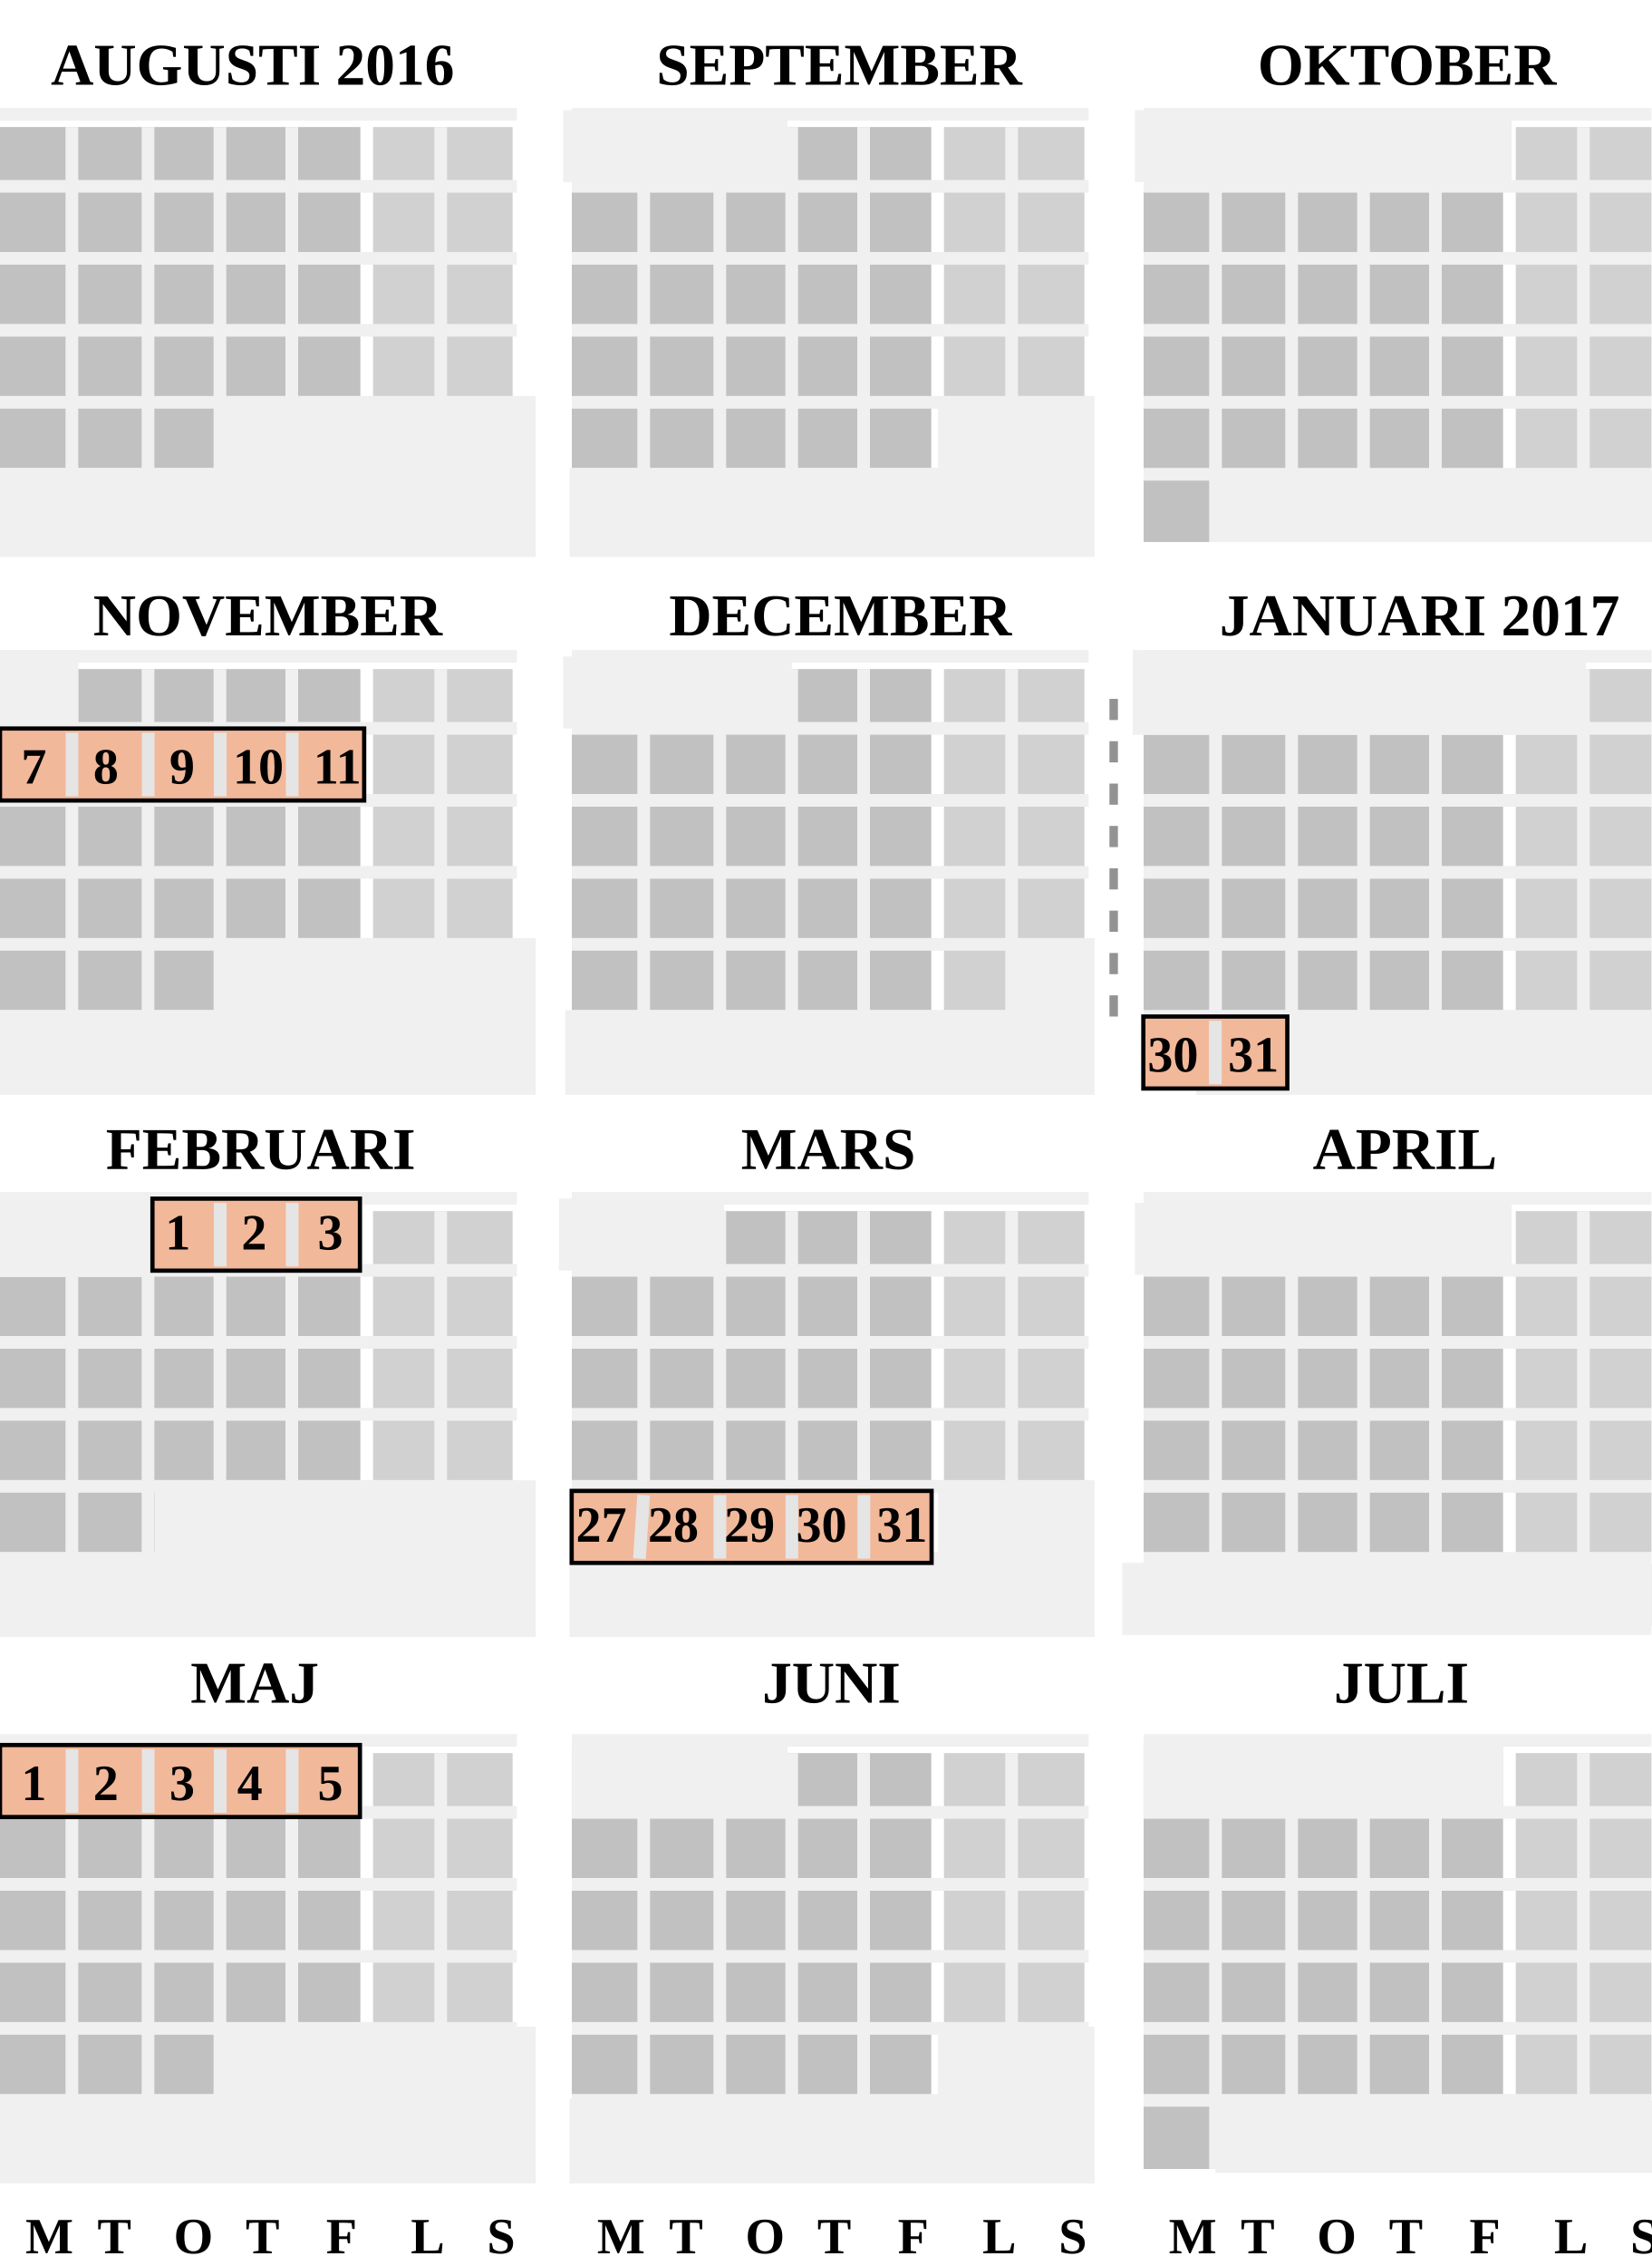
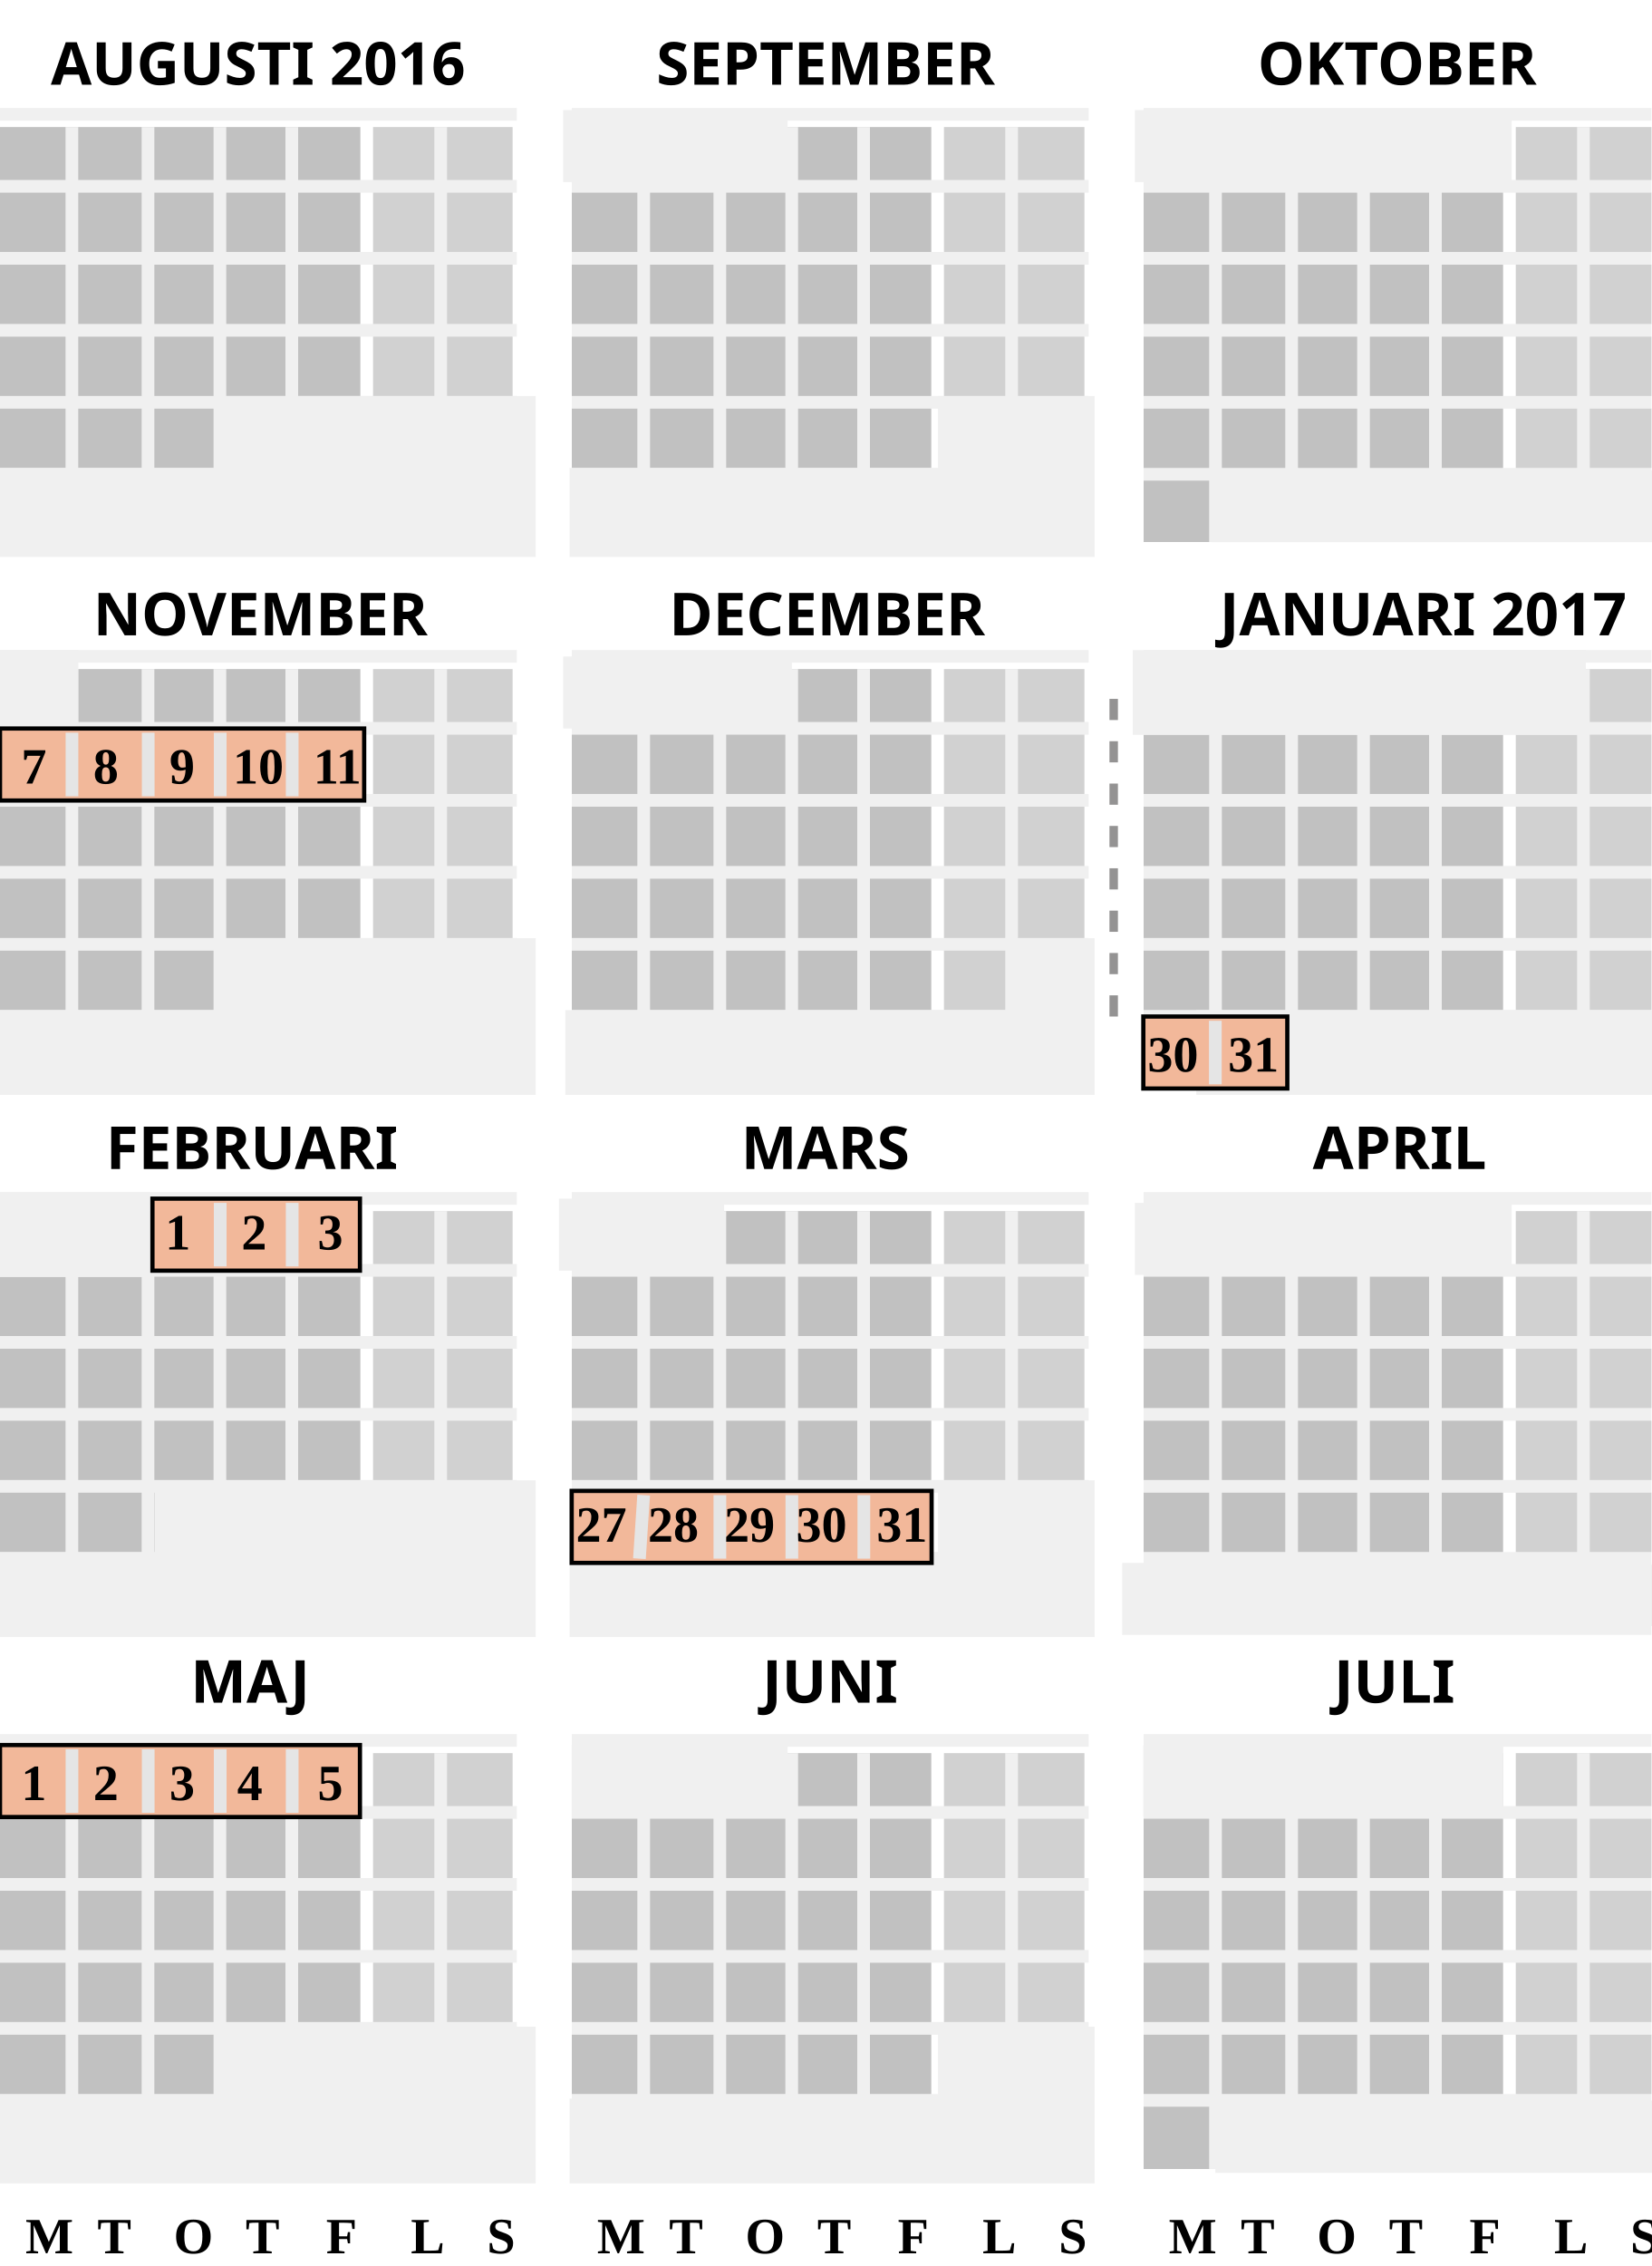
<svg xmlns="http://www.w3.org/2000/svg" xmlns:xlink="http://www.w3.org/1999/xlink" style="background-color: #F0F0F0;" width="100%" height="100%" viewBox="0 0 390 535" xml:space="preserve">
  <defs>
    <pattern id="calendar-pattern" width="135" height="128" patternUnits="userSpaceOnUse">
      <rect x="0" y="30" width="85" height="128" fill="#c1c1c1" />
      <rect x="88" y="30" width="33" height="128" fill="#d1d1d1" />
      <path d="M17 30 L17 130 M35 30 L35 130 M52 30 L52 130 M69 30 L69 130 M104 30 L104 130" stroke="#F0F0F0" stroke-width="3" />
      <path d="M0 27 L122 27 M0 44 L122 44 M0 61 L122 61 M0 78 L122 78 M0 95 L122 95 M0 112 L122 112" stroke="#F0F0F0" stroke-width="3" />
    </pattern>
    <g id="days">
      <text x="136" y="364" style="fill:#000000;font-weight:bold;font-size:12px;">M</text>
      <text x="153" y="364" style="fill:#000000;font-weight:bold;font-size:12px;">T</text>
      <text x="171" y="364" style="fill:#000000;font-weight:bold;font-size:12px;">O</text>
      <text x="188" y="364" style="fill:#000000;font-weight:bold;font-size:12px;">T</text>
      <text x="207" y="364" style="fill:#000000;font-weight:bold;font-size:12px;">F</text>
      <text x="227" y="364" style="fill:#000000;font-weight:bold;font-size:12px;">L</text>
      <text x="245" y="364" style="fill:#000000;font-weight:bold;font-size:12px;">S</text>
    </g>
  </defs>
+   <defs>
+     <style type="text/css">
+ 	    @font-face {
+ 		  font-family: 'Proxima Nova';
+ 		  src: url('../../fonts/ProximaNova-Black.eot');
+ 		  src: url('../../fonts/ProximaNova-Black.eot?#iefix') format('embedded-opentype'),
+ 		  url('../../fonts/ProximaNova-Black.woff') format('woff'),
+ 		  url('../../fonts/ProximaNova-Black.ttf') format('truetype');
+ 		  font-weight: 900;
+ 		  font-style: normal;
+ 		}
+ 	  </style>
+   </defs>
  <rect x="0" y="0" width="390" height="128" fill="url(#calendar-pattern)" />
-   <text x="12" y="20" style="fill:#000000;font-weight:bold;font-size:14px;">AUGUSTI 2016</text>
+   <text x="12" y="20" style="fill:#000000;font-weight:bold;font-size:14px;font-family: 'Proxima Nova';">AUGUSTI 2016</text>
  <path d="M53 95 L125 95 L125 130 L0 130 L0 112 L53 112 Z" fill="#F0F0F0" stroke="#F0F0F0" stroke-width="3" />
-   <text x="155" y="20" style="fill:#000000;font-weight:bold;font-size:14px;">SEPTEMBER</text>
+   <text x="155" y="20" style="fill:#000000;font-weight:bold;font-size:14px;font-family: 'Proxima Nova';">SEPTEMBER</text>
  <path d="M223 95 L257 95 L257 130 L136 130 L136 112 L223 112 Z" fill="#F0F0F0" stroke="#F0F0F0" stroke-width="3" />
  <rect x="133" y="26" width="53" height="17" fill="#F0F0F0" />
-   <text x="297" y="20" style="fill:#000000;font-weight:bold;font-size:14px;">OKTOBER</text>
+   <text x="297" y="20" style="fill:#000000;font-weight:bold;font-size:14px;font-family: 'Proxima Nova';">OKTOBER</text>
  <rect x="268" y="26" width="89" height="17" fill="#F0F0F0" />
  <rect x="286" y="111" width="105" height="17" fill="#F0F0F0" />
  <rect x="0" y="130" width="390" height="128" fill="url(#calendar-pattern)" />
-   <text x="22" y="150" style="fill:#000000;font-weight:bold;font-size:14px;">NOVEMBER</text>
+   <text x="22" y="150" style="fill:#000000;font-weight:bold;font-size:14px;font-family: 'Proxima Nova';">NOVEMBER</text>
  <path d="M53 223 L125 223 L125 257 L0 257 L0 240 L53 240 Z M0 155 L17 155 L17 172 L0 172 Z" fill="#F0F0F0" stroke="#F0F0F0" stroke-width="3" />
  <rect x="0" y="172" width="86" height="17" stroke="#000000" stroke-width="1" fill="#f2b89a" />
  <path d="M17 173 L17 188 M35 173 L35 188 M52 173 L52 188 M69 173 L69 188" stroke="#e5e5e5" stroke-width="3" />
  <text x="5" y="185" style="fill:#000000;font-weight:bold;font-size:12px;">7</text>
  <text x="22" y="185" style="fill:#000000;font-weight:bold;font-size:12px;">8</text>
  <text x="40" y="185" style="fill:#000000;font-weight:bold;font-size:12px;">9</text>
  <text x="55" y="185" style="fill:#000000;font-weight:bold;font-size:12px;">10</text>
  <text x="74" y="185" style="fill:#000000;font-weight:bold;font-size:12px;">11</text>
-   <text x="158" y="150" style="fill:#000000;font-weight:bold;font-size:14px;">DECEMBER</text>
+   <text x="158" y="150" style="fill:#000000;font-weight:bold;font-size:14px;font-family: 'Proxima Nova';">DECEMBER</text>
  <path d="M240 223 L257 223 L257 257 L135 257 L135 240 L240 240 Z" fill="#F0F0F0" stroke="#F0F0F0" stroke-width="3" />
  <rect x="133" y="155" width="54" height="17" fill="#F0F0F0" />
  <path stroke-dasharray="5,5" d="M263 165 l0 75" stroke="#949393" stroke-width="2" />
-   <text x="288" y="150" style="fill:#000000;font-weight:bold;font-size:14px;">JANUARI 2017</text>
+   <text x="288" y="150" style="fill:#000000;font-weight:bold;font-size:14px;font-family: 'Proxima Nova';">JANUARI 2017</text>
  <path d="M284 240 L390 240 L390 257 L284 257 L284 240 Z M269 155 L373 155 L373 172 L269 172 Z" fill="#F0F0F0" stroke="#F0F0F0" stroke-width="3" />
  <rect x="270" y="240" width="34" height="17" stroke="#000000" stroke-width="1" fill="#f2b89a" />
  <path d="M287 241 L287 256" stroke="#e5e5e5" stroke-width="3" />
  <text x="271" y="253" style="fill:#000000;font-weight:bold;font-size:12px;">30</text>
  <text x="290" y="253" style="fill:#000000;font-weight:bold;font-size:12px;">31</text>
  <rect x="0" y="260" width="390" height="128" fill="url(#calendar-pattern)" />
-   <text x="25" y="276" style="fill:#000000;font-weight:bold;font-size:14px;">FEBRUARI</text>
+   <text x="25" y="276" style="fill:#000000;font-weight:bold;font-size:14px;font-family: 'Proxima Nova';">FEBRUARI</text>
  <path d="M38 351 L125 351 L125 385 L0 385 L0 368 L38 368 Z M0 283 L34 283 L34 300 L0 300 Z" fill="#F0F0F0" stroke="#F0F0F0" stroke-width="3" />
  <rect x="36" y="283" width="49" height="17" stroke="#000000" stroke-width="1" fill="#f2b89a" />
  <path d="M52 284 L52 299 M69 284 L69 299" stroke="#e5e5e5" stroke-width="3" />
  <text x="39" y="295" style="fill:#000000;font-weight:bold;font-size:12px;">1</text>
  <text x="57" y="295" style="fill:#000000;font-weight:bold;font-size:12px;">2</text>
  <text x="75" y="295" style="fill:#000000;font-weight:bold;font-size:12px;">3</text>
-   <text x="175" y="276" style="fill:#000000;font-weight:bold;font-size:14px;">MARS</text>
+   <text x="175" y="276" style="fill:#000000;font-weight:bold;font-size:14px;font-family: 'Proxima Nova';">MARS</text>
  <path d="M223 351 L257 351 L257 385 L136 385 L136 368 L223 368 Z" fill="#F0F0F0" stroke="#F0F0F0" stroke-width="3" />
  <rect x="132" y="283" width="39" height="17" fill="#F0F0F0" />
  <rect x="135" y="352" width="85" height="17" stroke="#000000" stroke-width="1" fill="#f2b89a" />
  <path d="M152 353 L151 368 M170 353 L170 368 M187 353 L187 368 M204 353 L204 368" stroke="#e5e5e5" stroke-width="3" />
  <text x="136" y="364" style="fill:#000000;font-weight:bold;font-size:12px;">27</text>
  <text x="153" y="364" style="fill:#000000;font-weight:bold;font-size:12px;">28</text>
  <text x="171" y="364" style="fill:#000000;font-weight:bold;font-size:12px;">29</text>
  <text x="188" y="364" style="fill:#000000;font-weight:bold;font-size:12px;">30</text>
  <text x="207" y="364" style="fill:#000000;font-weight:bold;font-size:12px;">31</text>
-   <text x="310" y="276" style="fill:#000000;font-weight:bold;font-size:14px;">APRIL</text>
+   <text x="310" y="276" style="fill:#000000;font-weight:bold;font-size:14px;font-family: 'Proxima Nova';">APRIL</text>
  <rect x="268" y="284" width="89" height="17" fill="#F0F0F0" />
  <rect x="265" y="369" width="125" height="17" fill="#F0F0F0" />
  <rect x="0" y="390" width="390" height="128" fill="url(#calendar-pattern)" />
-   <text x="45" y="402" style="fill:#000000;font-weight:bold;font-size:14px;">MAJ</text>
+   <text x="45" y="402" style="fill:#000000;font-weight:bold;font-size:14px;font-family: 'Proxima Nova';">MAJ</text>
  <path d="M53 480 L125 480 L125 514 L0 514 L0 497 L53 497 Z" fill="#F0F0F0" stroke="#F0F0F0" stroke-width="3" />
  <rect x="0" y="412" width="85" height="17" stroke="#000000" stroke-width="1" fill="#f2b89a" />
  <path d="M17 413 L17 428 M35 413 L35 428 M52 413 L52 428 M69 413 L69 428" stroke="#e5e5e5" stroke-width="3" />
  <text x="5" y="425" style="fill:#000000;font-weight:bold;font-size:12px;">1</text>
  <text x="22" y="425" style="fill:#000000;font-weight:bold;font-size:12px;">2</text>
  <text x="40" y="425" style="fill:#000000;font-weight:bold;font-size:12px;">3</text>
  <text x="56" y="425" style="fill:#000000;font-weight:bold;font-size:12px;">4</text>
  <text x="75" y="425" style="fill:#000000;font-weight:bold;font-size:12px;">5</text>
-   <text x="180" y="402" style="fill:#000000;font-weight:bold;font-size:14px;">JUNI</text>
+   <text x="180" y="402" style="fill:#000000;font-weight:bold;font-size:14px;font-family: 'Proxima Nova';">JUNI</text>
  <path d="M223 480 L257 480 L257 514 L136 514 L136 497 L223 497 Z" fill="#F0F0F0" stroke="#F0F0F0" stroke-width="3" />
  <rect x="135" y="412" width="51" height="17" fill="#F0F0F0" />
-   <text x="315" y="402" style="fill:#000000;font-weight:bold;font-size:14px;">JULI</text>
+   <text x="315" y="402" style="fill:#000000;font-weight:bold;font-size:14px;font-family: 'Proxima Nova';">JULI</text>
  <rect x="270" y="412" width="85" height="17" fill="#F0F0F0" />
  <rect x="287" y="496" width="105" height="17" fill="#F0F0F0" />
  <use xlink:href="#days" x="5" y="168" />
  <use xlink:href="#days" x="-130" y="168" />
  <use xlink:href="#days" x="140" y="168" />
</svg>
